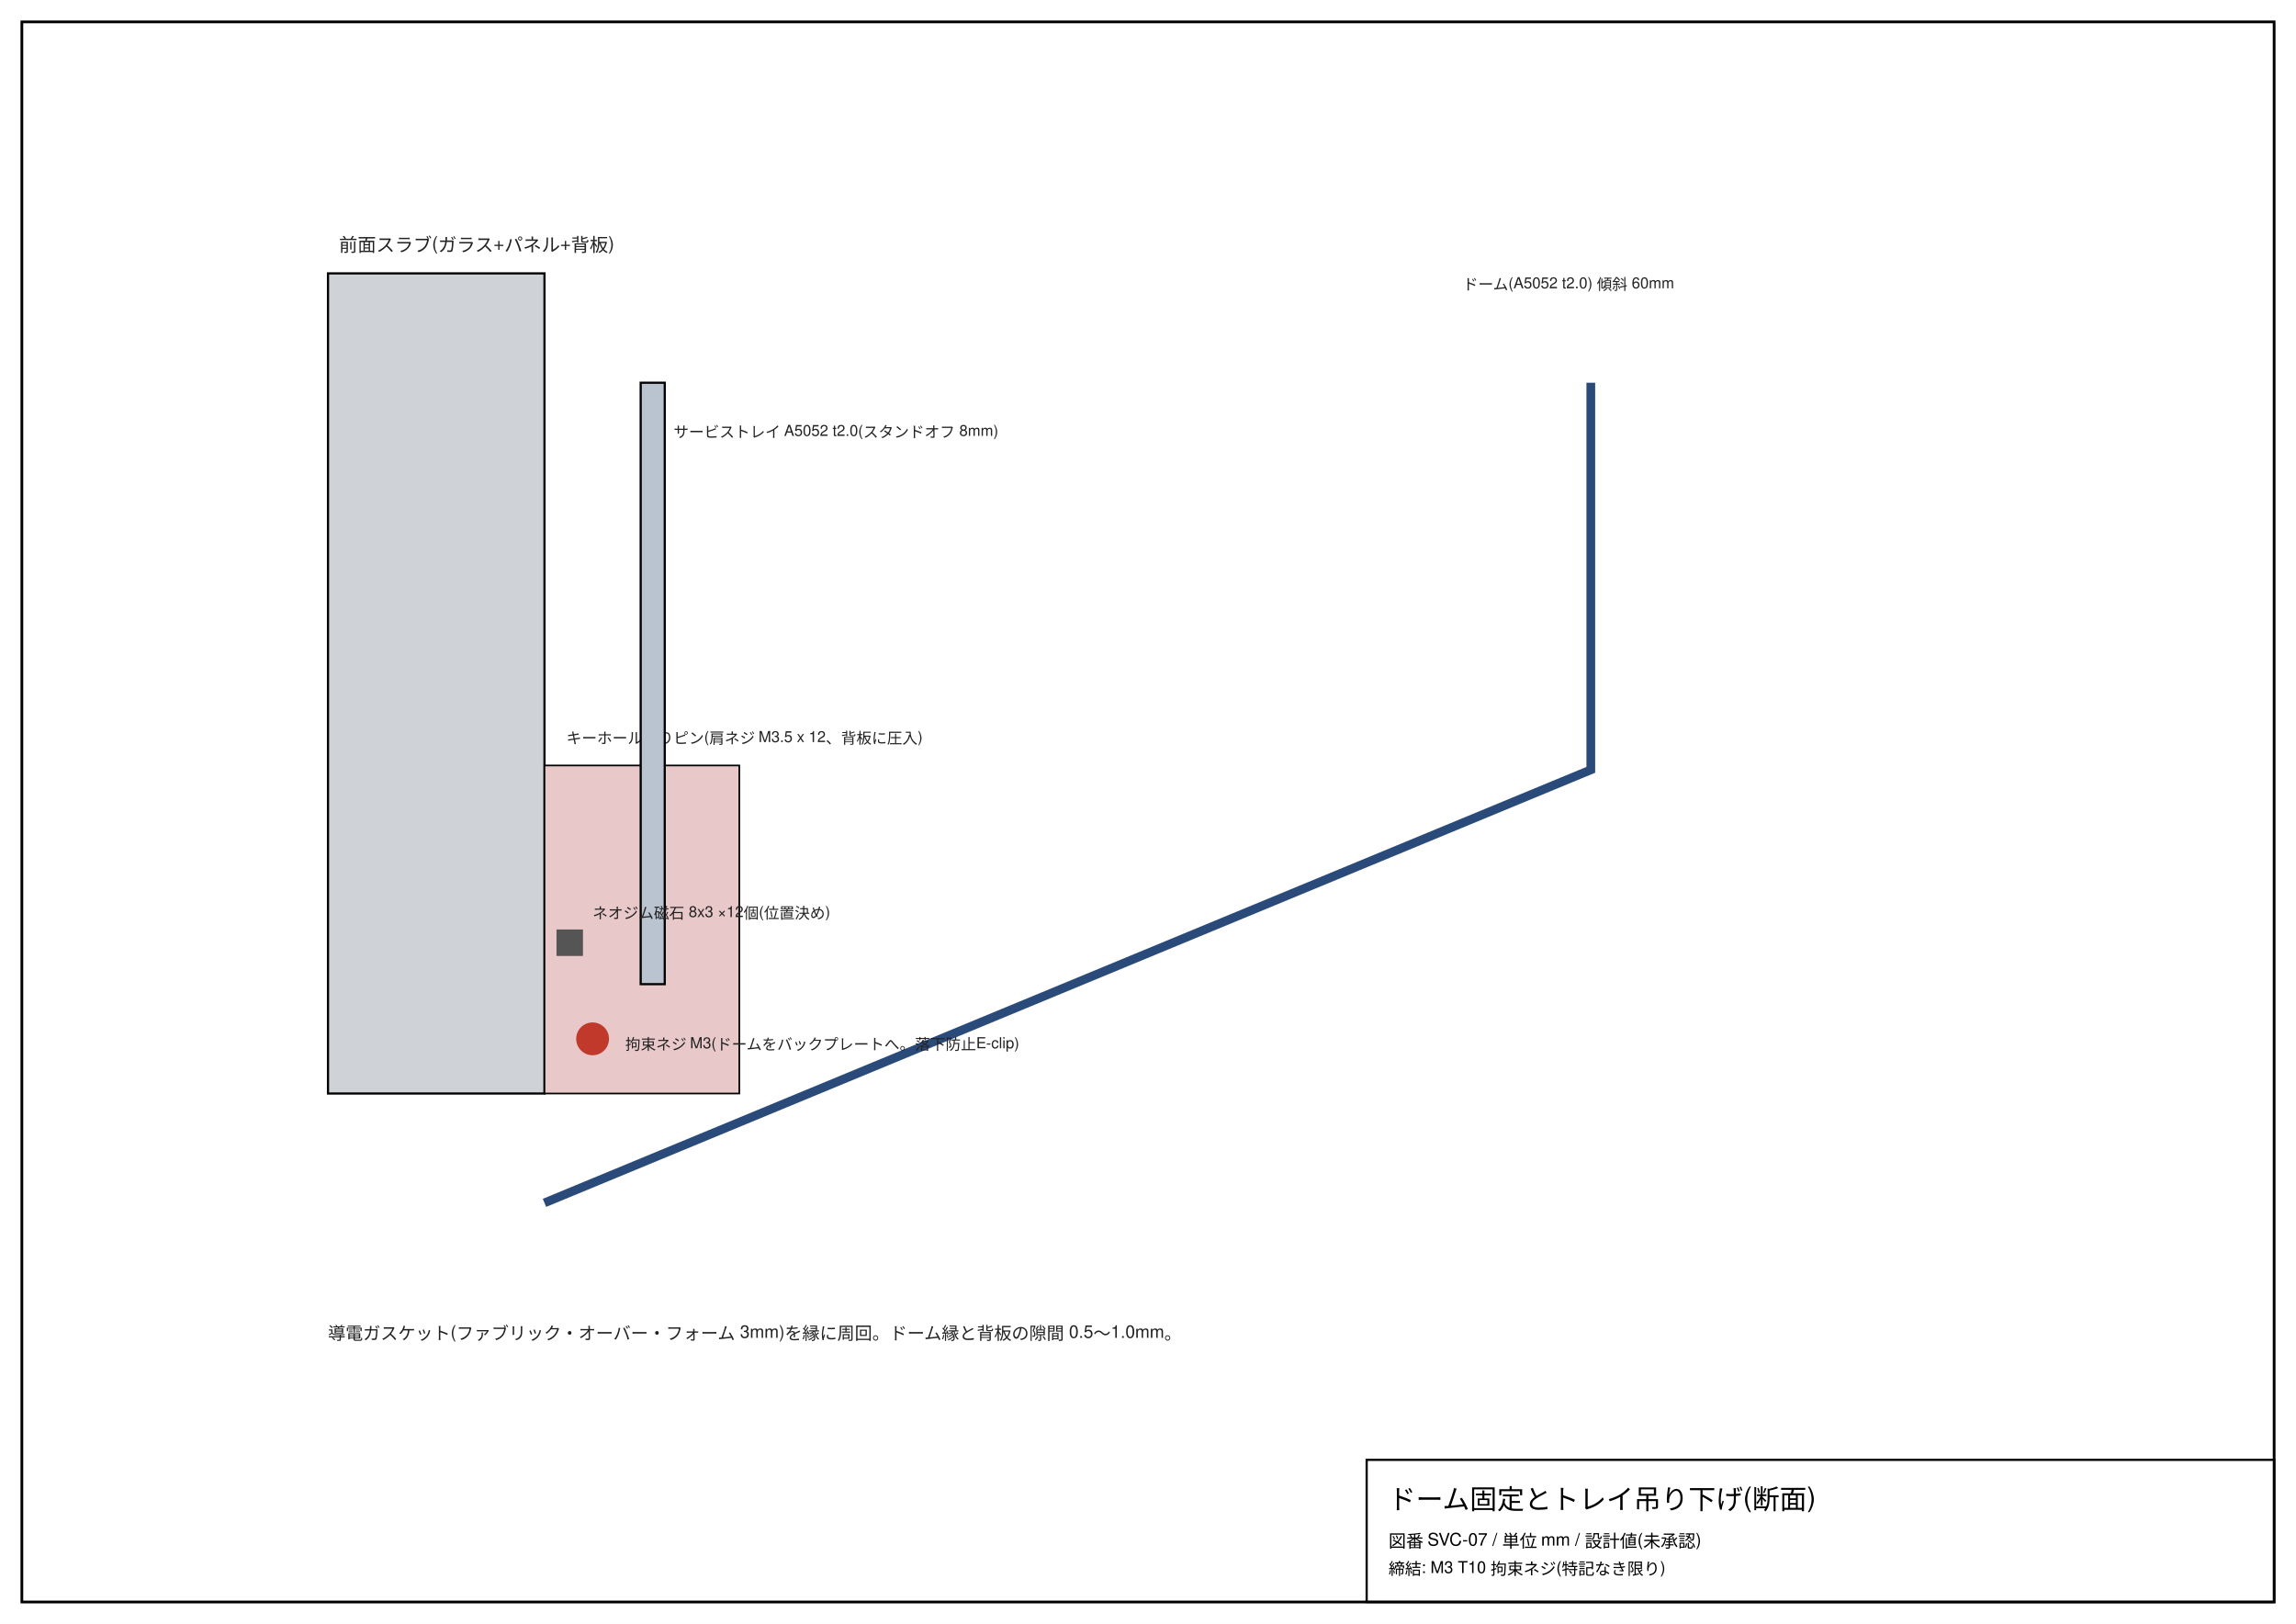
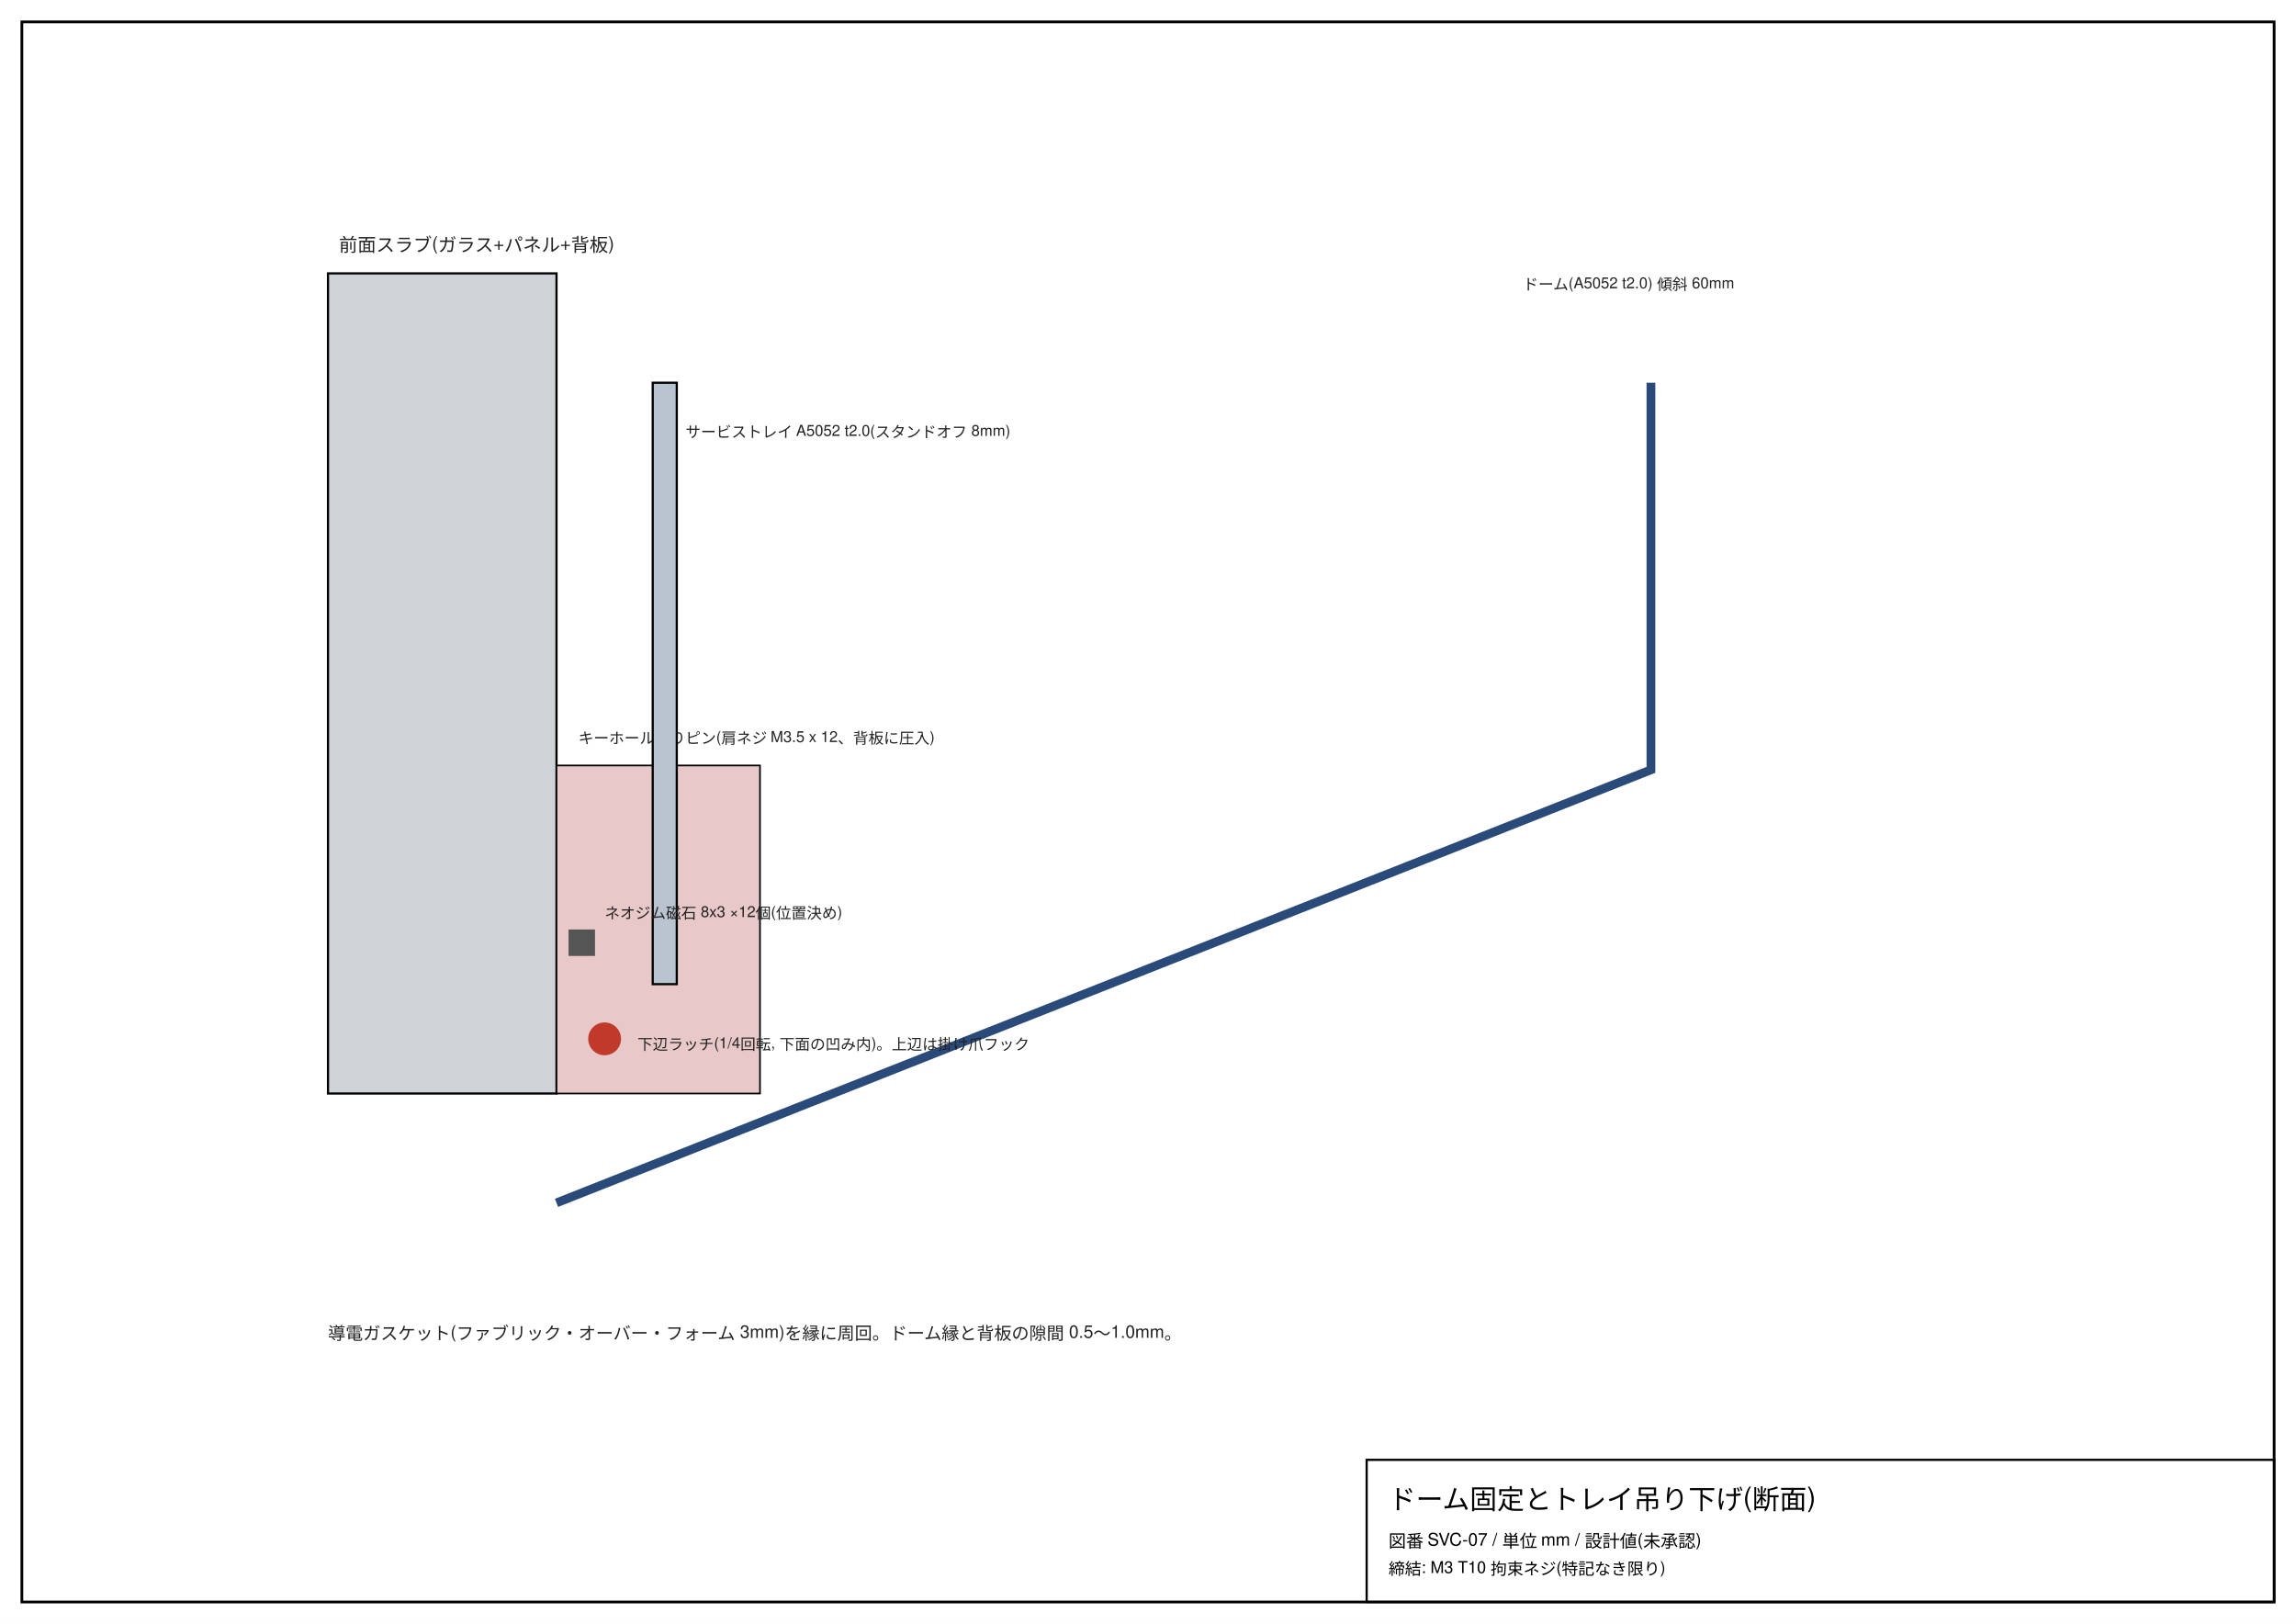
<svg xmlns="http://www.w3.org/2000/svg" viewBox="0 0 420 297" font-family="Helvetica,Arial,sans-serif">
  <rect width="100%" height="100%" fill="#fff" />
  <rect x="4" y="4" width="412" height="289" fill="none" stroke="#000" stroke-width="0.5" />
  <rect x="250" y="267" width="166" height="26" fill="none" stroke="#000" stroke-width="0.4" />
  <text x="254" y="276" font-size="5">ドーム固定とトレイ吊り下げ(断面)</text>
  <text x="254" y="283" font-size="3.2">図番 SVC-07 / 単位 mm / 設計値(未承認)</text>
  <text x="254" y="288" font-size="3">締結: M3 T10 拘束ネジ(特記なき限り)</text>
-   <rect x="60" y="50" width="39.6" height="150" fill="#cfd3d8" stroke="#000" stroke-width=".4" />
+   <rect x="60" y="50" width="41.8" height="150" fill="#cfd3d8" stroke="#000" stroke-width=".4" />
  <text x="62" y="46" font-size="3.4" text-anchor="start" fill="#222">前面スラブ(ガラス+パネル+背板)</text>
-   <rect x="99.6" y="140" width="35.64" height="60" fill="#e8c8c8" stroke="#000" stroke-width=".3" />
-   <text x="103.6" y="136" font-size="2.8" text-anchor="start" fill="#222">キーホール吊りピン(肩ネジ M3.5 x 12、背板に圧入)</text>
-   <rect x="117.2" y="70" width="4.4" height="110" fill="#b9c4d0" stroke="#000" stroke-width=".4" />
-   <text x="123.2" y="80" font-size="2.8" text-anchor="start" fill="#222">サービストレイ A5052 t2.0(スタンドオフ 8mm)</text>
-   <path d="M99.6 220 L291.0 140.8 L291.0 70" fill="none" stroke="#2a4a7a" stroke-width="1.6" />
-   <text x="267.6" y="53" font-size="2.8" text-anchor="start" fill="#222">ドーム(A5052 t2.0) 傾斜 60mm</text>
-   <circle cx="108.4" cy="190" r="3" fill="#c0392b" />
-   <text x="114.4" y="192" font-size="2.8" text-anchor="start" fill="#222">拘束ネジ M3(ドームをバックプレートへ。落下防止E-clip)</text>
-   <rect x="101.8" y="170" width="4.84" height="4.84" fill="#555" />
-   <text x="108.4" y="168" font-size="2.8" text-anchor="start" fill="#222">ネオジム磁石 8x3 ×12個(位置決め)</text>
+   <rect x="101.8" y="140" width="37.224" height="60" fill="#e8c8c8" stroke="#000" stroke-width=".3" />
+   <text x="105.8" y="136" font-size="2.8" text-anchor="start" fill="#222">キーホール吊りピン(肩ネジ M3.5 x 12、背板に圧入)</text>
+   <rect x="119.4" y="70" width="4.4" height="110" fill="#b9c4d0" stroke="#000" stroke-width=".4" />
+   <text x="125.4" y="80" font-size="2.8" text-anchor="start" fill="#222">サービストレイ A5052 t2.0(スタンドオフ 8mm)</text>
+   <path d="M101.8 220 L302.0 140.8 L302.0 70" fill="none" stroke="#2a4a7a" stroke-width="1.6" />
+   <text x="278.6" y="53" font-size="2.8" text-anchor="start" fill="#222">ドーム(A5052 t2.0) 傾斜 60mm</text>
+   <circle cx="110.6" cy="190" r="3" fill="#c0392b" />
+   <text x="116.6" y="192" font-size="2.8" text-anchor="start" fill="#222">下辺ラッチ(1/4回転, 下面の凹み内)。上辺は掛け爪フック</text>
+   <rect x="104.0" y="170" width="4.84" height="4.84" fill="#555" />
+   <text x="110.6" y="168" font-size="2.8" text-anchor="start" fill="#222">ネオジム磁石 8x3 ×12個(位置決め)</text>
  <text x="60" y="245" font-size="3.2" text-anchor="start" fill="#222">導電ガスケット(ファブリック・オーバー・フォーム 3mm)を縁に周回。ドーム縁と背板の隙間 0.5〜1.0mm。</text>
</svg>
